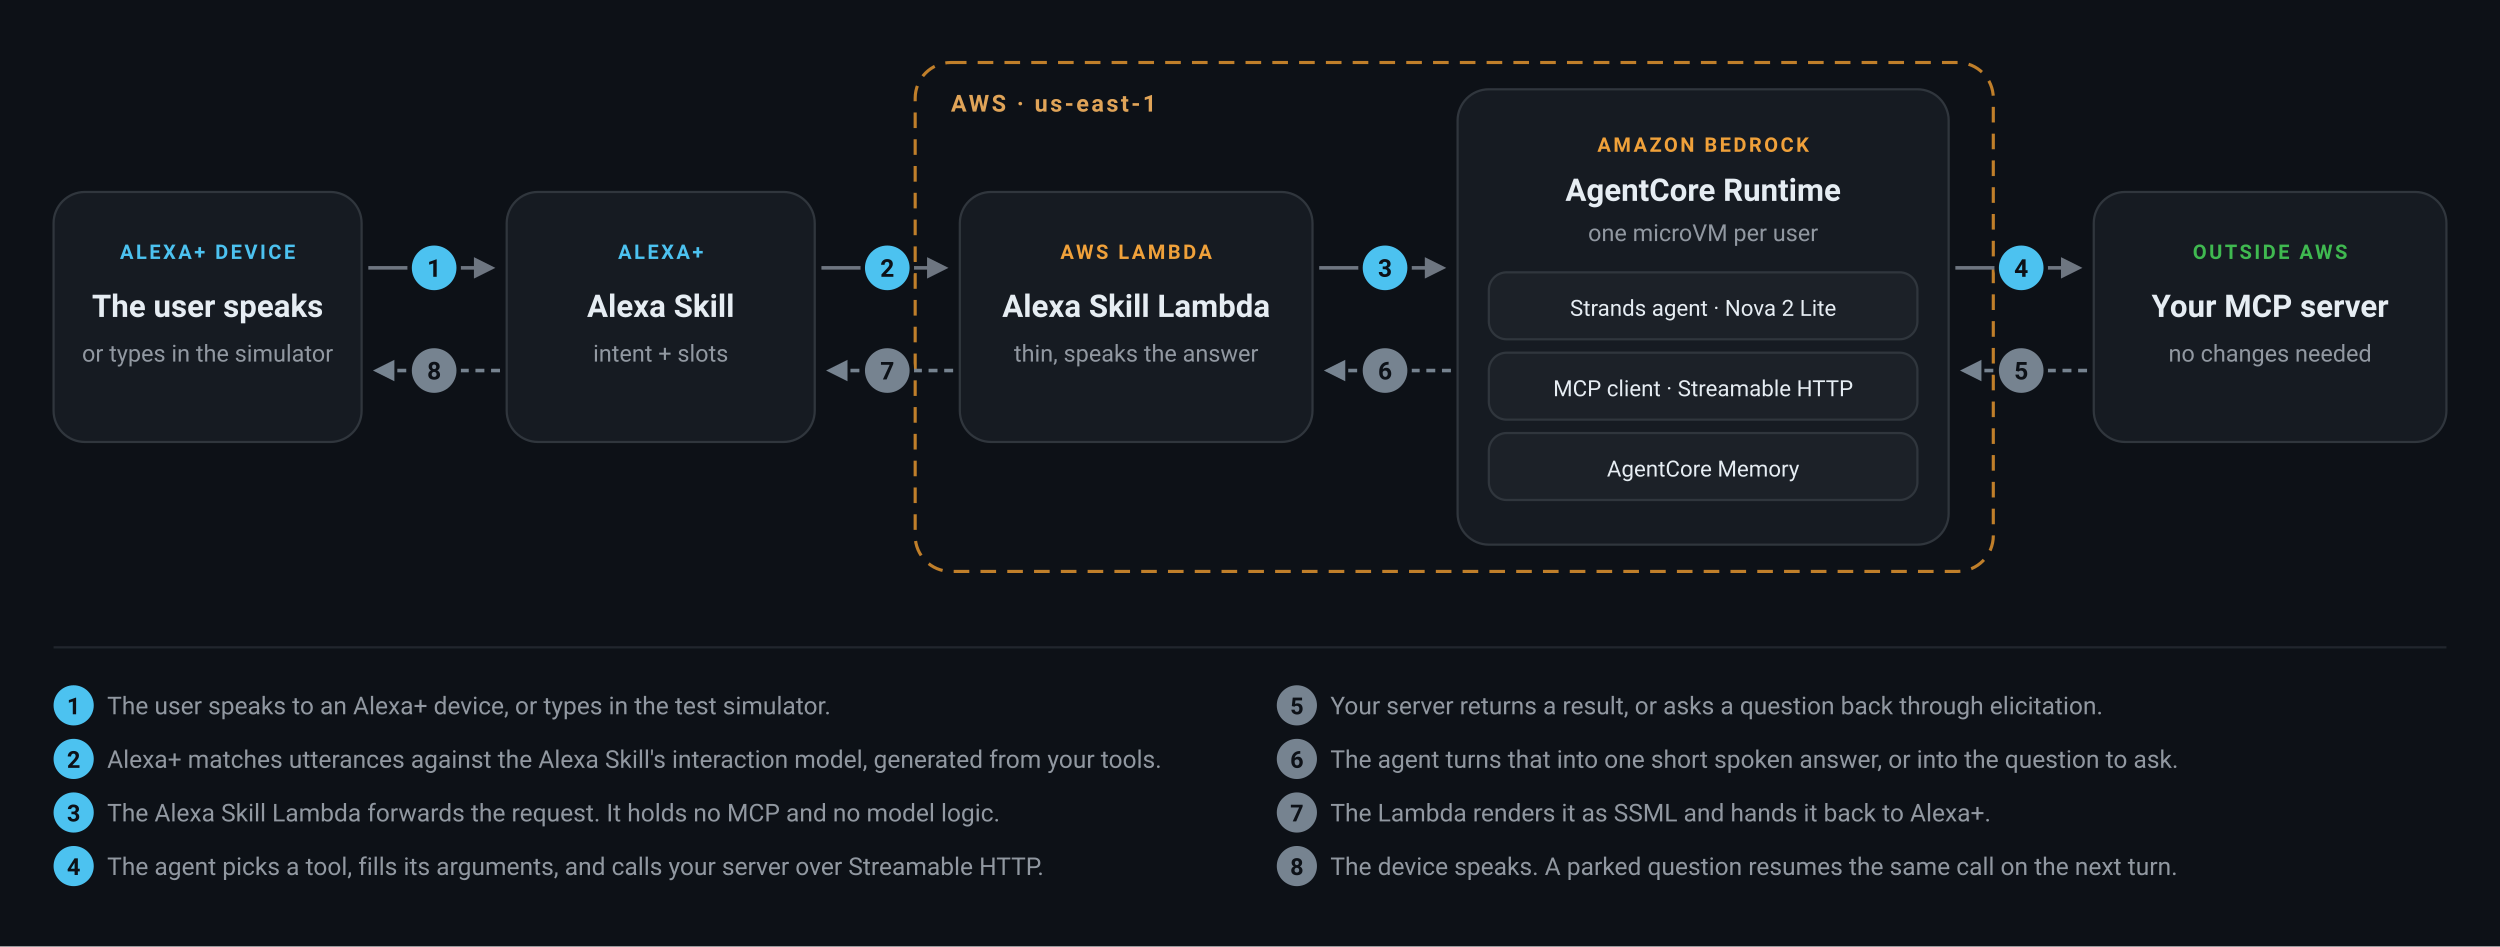
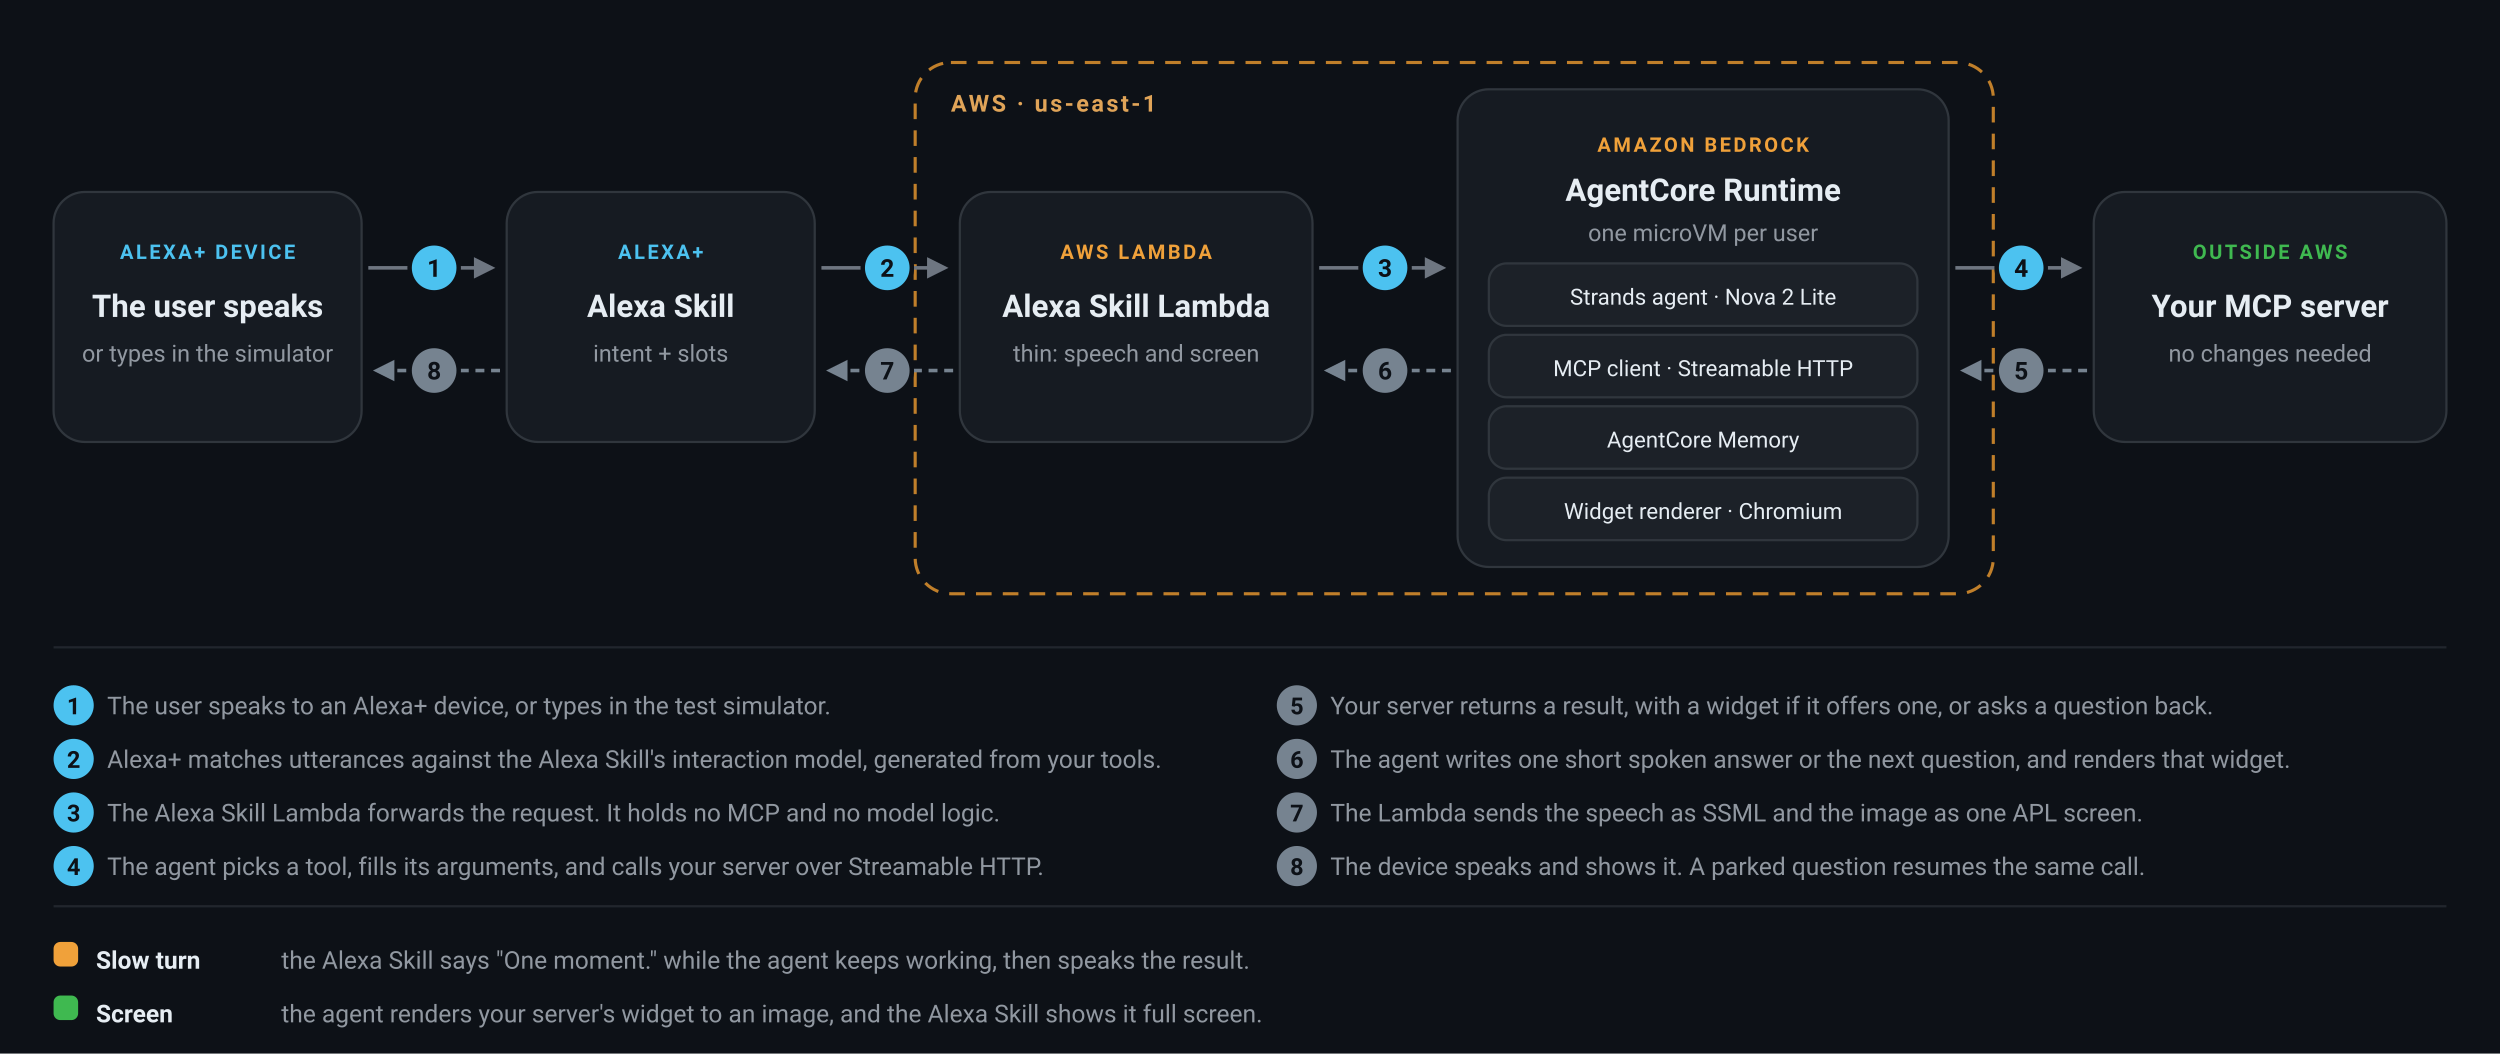
- <svg xmlns="http://www.w3.org/2000/svg" viewBox="0 0 1120 424" width="1120" height="424" role="img" aria-label="The bridge at a glance, left to right: an Alexa+ device, the Alexa Skill, a thin Alexa Skill Lambda and AgentCore Runtime inside AWS us-east-1, and your MCP server outside it. The runtime holds a Strands agent on Nova 2 Lite, an MCP client over Streamable HTTP and AgentCore Memory. Numbered arrows 1 to 4 carry the request rightwards to your server, and arrows 5 to 8 carry the answer back leftwards to the device. A numbered legend below the diagram explains all eight steps.">
-   <rect width="1120" height="424" fill="#0d1117" />
+ <svg xmlns="http://www.w3.org/2000/svg" viewBox="0 0 1120 472" width="1120" height="472" role="img" aria-label="The bridge at a glance, left to right: an Alexa+ device, the Alexa Skill, a thin Alexa Skill Lambda and AgentCore Runtime inside AWS us-east-1, and your MCP server outside it. The runtime holds a Strands agent on Nova 2 Lite, an MCP client over Streamable HTTP, AgentCore Memory and a widget renderer on headless Chromium. Numbered arrows 1 to 4 carry the request rightwards to your server, and arrows 5 to 8 carry the answer back leftwards to the device, as speech and, where the server offers a widget, as an image shown on the screen. A numbered legend below the diagram explains all eight steps, and two callouts under it cover a slow turn, where the Alexa Skill says &quot;One moment.&quot; while the agent keeps working, and a screen, where the agent renders your server's widget to an image the Alexa Skill shows full screen.">
+   <rect width="1120" height="472" fill="#0d1117" />
  <defs>
    <marker id="f" viewBox="0 0 10 10" refX="8" refY="5" markerWidth="6" markerHeight="6" orient="auto">
      <path d="M0 0 L10 5 L0 10 z" fill="#6e7681" />
    </marker>
    <marker id="b" viewBox="0 0 10 10" refX="8" refY="5" markerWidth="6" markerHeight="6" orient="auto">
      <path d="M0 0 L10 5 L0 10 z" fill="#768390" />
    </marker>
  </defs>
  <g font-family="-apple-system, BlinkMacSystemFont, 'Segoe UI', Roboto, Helvetica, Arial, sans-serif">
-     <rect x="410" y="28" width="483" height="228" rx="16" fill="none" stroke="#c07f2a" stroke-dasharray="7 5" stroke-width="1.4" />
+     <rect x="410" y="28" width="483" height="238" rx="16" fill="none" stroke="#c07f2a" stroke-dasharray="7 5" stroke-width="1.4" />
    <text x="426" y="50" font-size="10.5" font-weight="600" letter-spacing="1.1" fill="#e0a458">AWS · us-east-1</text>
    <rect x="24" y="86" width="138" height="112" rx="14" fill="#161b22" stroke="#30363d" />
    <text x="93" y="116" text-anchor="middle" font-size="9" font-weight="600" letter-spacing="1.1" fill="#4cc2f0">ALEXA+ DEVICE</text>
    <text x="93" y="142" text-anchor="middle" font-size="14" font-weight="600" fill="#e6edf3">The user speaks</text>
    <text x="93" y="162" text-anchor="middle" font-size="10.5" fill="#9198a1">or types in the simulator</text>
    <rect x="227" y="86" width="138" height="112" rx="14" fill="#161b22" stroke="#30363d" />
    <text x="296" y="116" text-anchor="middle" font-size="9" font-weight="600" letter-spacing="1.1" fill="#4cc2f0">ALEXA+</text>
    <text x="296" y="142" text-anchor="middle" font-size="14" font-weight="600" fill="#e6edf3">Alexa Skill</text>
    <text x="296" y="162" text-anchor="middle" font-size="10.5" fill="#9198a1">intent + slots</text>
    <rect x="430" y="86" width="158" height="112" rx="14" fill="#161b22" stroke="#30363d" />
    <text x="509" y="116" text-anchor="middle" font-size="9" font-weight="600" letter-spacing="1.1" fill="#f0a13a">AWS LAMBDA</text>
    <text x="509" y="142" text-anchor="middle" font-size="14" font-weight="600" fill="#e6edf3">Alexa Skill Lambda</text>
-     <text x="509" y="162" text-anchor="middle" font-size="10.5" fill="#9198a1">thin, speaks the answer</text>
-     <rect x="653" y="40" width="220" height="204" rx="14" fill="#161b22" stroke="#30363d" />
+     <text x="509" y="162" text-anchor="middle" font-size="10.5" fill="#9198a1">thin: speech and screen</text>
+     <rect x="653" y="40" width="220" height="214" rx="14" fill="#161b22" stroke="#30363d" />
    <text x="763" y="68" text-anchor="middle" font-size="9" font-weight="600" letter-spacing="1.1" fill="#f0a13a">AMAZON BEDROCK</text>
    <text x="763" y="90" text-anchor="middle" font-size="14" font-weight="600" fill="#e6edf3">AgentCore Runtime</text>
    <text x="763" y="108" text-anchor="middle" font-size="10.5" fill="#9198a1">one microVM per user</text>
-     <rect x="667" y="122" width="192" height="30" rx="8" fill="#1c2128" stroke="#30363d" />
-     <text x="763" y="141.5" text-anchor="middle" font-size="10" fill="#e6edf3">Strands agent · Nova 2 Lite</text>
-     <rect x="667" y="158" width="192" height="30" rx="8" fill="#1c2128" stroke="#30363d" />
-     <text x="763" y="177.5" text-anchor="middle" font-size="10" fill="#e6edf3">MCP client · Streamable HTTP</text>
-     <rect x="667" y="194" width="192" height="30" rx="8" fill="#1c2128" stroke="#30363d" />
-     <text x="763" y="213.5" text-anchor="middle" font-size="10" fill="#e6edf3">AgentCore Memory</text>
+     <rect x="667" y="118" width="192" height="28" rx="8" fill="#1c2128" stroke="#30363d" />
+     <text x="763" y="136.5" text-anchor="middle" font-size="10" fill="#e6edf3">Strands agent · Nova 2 Lite</text>
+     <rect x="667" y="150" width="192" height="28" rx="8" fill="#1c2128" stroke="#30363d" />
+     <text x="763" y="168.5" text-anchor="middle" font-size="10" fill="#e6edf3">MCP client · Streamable HTTP</text>
+     <rect x="667" y="182" width="192" height="28" rx="8" fill="#1c2128" stroke="#30363d" />
+     <text x="763" y="200.5" text-anchor="middle" font-size="10" fill="#e6edf3">AgentCore Memory</text>
+     <rect x="667" y="214" width="192" height="28" rx="8" fill="#1c2128" stroke="#30363d" />
+     <text x="763" y="232.5" text-anchor="middle" font-size="10" fill="#e6edf3">Widget renderer · Chromium</text>
    <rect x="938" y="86" width="158" height="112" rx="14" fill="#161b22" stroke="#30363d" />
    <text x="1017" y="116" text-anchor="middle" font-size="9" font-weight="600" letter-spacing="1.1" fill="#3fb950">OUTSIDE AWS</text>
    <text x="1017" y="142" text-anchor="middle" font-size="14" font-weight="600" fill="#e6edf3">Your MCP server</text>
    <text x="1017" y="162" text-anchor="middle" font-size="10.5" fill="#9198a1">no changes needed</text>
    <line x1="165" y1="120" x2="220" y2="120" stroke="#6e7681" stroke-width="1.6" marker-end="url(#f)" />
    <circle cx="194.5" cy="120" r="11" fill="#4cc2f0" stroke="#0d1117" stroke-width="2" />
    <text x="194.5" y="124" text-anchor="middle" font-size="11" font-weight="700" fill="#0d1117">1</text>
    <line x1="224" y1="166" x2="169" y2="166" stroke="#768390" stroke-width="1.6" stroke-dasharray="4 3" marker-end="url(#b)" />
    <circle cx="194.5" cy="166" r="11" fill="#768390" stroke="#0d1117" stroke-width="2" />
    <text x="194.5" y="170" text-anchor="middle" font-size="11" font-weight="700" fill="#0d1117">8</text>
    <line x1="368" y1="120" x2="423" y2="120" stroke="#6e7681" stroke-width="1.6" marker-end="url(#f)" />
    <circle cx="397.5" cy="120" r="11" fill="#4cc2f0" stroke="#0d1117" stroke-width="2" />
    <text x="397.5" y="124" text-anchor="middle" font-size="11" font-weight="700" fill="#0d1117">2</text>
    <line x1="427" y1="166" x2="372" y2="166" stroke="#768390" stroke-width="1.6" stroke-dasharray="4 3" marker-end="url(#b)" />
    <circle cx="397.5" cy="166" r="11" fill="#768390" stroke="#0d1117" stroke-width="2" />
    <text x="397.5" y="170" text-anchor="middle" font-size="11" font-weight="700" fill="#0d1117">7</text>
    <line x1="591" y1="120" x2="646" y2="120" stroke="#6e7681" stroke-width="1.6" marker-end="url(#f)" />
    <circle cx="620.5" cy="120" r="11" fill="#4cc2f0" stroke="#0d1117" stroke-width="2" />
    <text x="620.5" y="124" text-anchor="middle" font-size="11" font-weight="700" fill="#0d1117">3</text>
    <line x1="650" y1="166" x2="595" y2="166" stroke="#768390" stroke-width="1.6" stroke-dasharray="4 3" marker-end="url(#b)" />
    <circle cx="620.5" cy="166" r="11" fill="#768390" stroke="#0d1117" stroke-width="2" />
    <text x="620.5" y="170" text-anchor="middle" font-size="11" font-weight="700" fill="#0d1117">6</text>
    <line x1="876" y1="120" x2="931" y2="120" stroke="#6e7681" stroke-width="1.6" marker-end="url(#f)" />
    <circle cx="905.5" cy="120" r="11" fill="#4cc2f0" stroke="#0d1117" stroke-width="2" />
    <text x="905.5" y="124" text-anchor="middle" font-size="11" font-weight="700" fill="#0d1117">4</text>
    <line x1="935" y1="166" x2="880" y2="166" stroke="#768390" stroke-width="1.6" stroke-dasharray="4 3" marker-end="url(#b)" />
    <circle cx="905.5" cy="166" r="11" fill="#768390" stroke="#0d1117" stroke-width="2" />
    <text x="905.5" y="170" text-anchor="middle" font-size="11" font-weight="700" fill="#0d1117">5</text>
    <line x1="24" y1="290" x2="1096" y2="290" stroke="#21262d" stroke-width="1" />
    <circle cx="33" cy="316" r="9" fill="#4cc2f0" />
    <text x="33" y="320" text-anchor="middle" font-size="10.5" font-weight="700" fill="#0d1117">1</text>
    <text x="48" y="320" font-size="11" fill="#9198a1">The user speaks to an Alexa+ device, or types in the test simulator.</text>
    <circle cx="33" cy="340" r="9" fill="#4cc2f0" />
    <text x="33" y="344" text-anchor="middle" font-size="10.5" font-weight="700" fill="#0d1117">2</text>
    <text x="48" y="344" font-size="11" fill="#9198a1">Alexa+ matches utterances against the Alexa Skill's interaction model, generated from your tools.</text>
    <circle cx="33" cy="364" r="9" fill="#4cc2f0" />
    <text x="33" y="368" text-anchor="middle" font-size="10.5" font-weight="700" fill="#0d1117">3</text>
    <text x="48" y="368" font-size="11" fill="#9198a1">The Alexa Skill Lambda forwards the request. It holds no MCP and no model logic.</text>
    <circle cx="33" cy="388" r="9" fill="#4cc2f0" />
    <text x="33" y="392" text-anchor="middle" font-size="10.5" font-weight="700" fill="#0d1117">4</text>
    <text x="48" y="392" font-size="11" fill="#9198a1">The agent picks a tool, fills its arguments, and calls your server over Streamable HTTP.</text>
    <circle cx="581" cy="316" r="9" fill="#768390" />
    <text x="581" y="320" text-anchor="middle" font-size="10.5" font-weight="700" fill="#0d1117">5</text>
-     <text x="596" y="320" font-size="11" fill="#9198a1">Your server returns a result, or asks a question back through elicitation.</text>
+     <text x="596" y="320" font-size="11" fill="#9198a1">Your server returns a result, with a widget if it offers one, or asks a question back.</text>
    <circle cx="581" cy="340" r="9" fill="#768390" />
    <text x="581" y="344" text-anchor="middle" font-size="10.5" font-weight="700" fill="#0d1117">6</text>
-     <text x="596" y="344" font-size="11" fill="#9198a1">The agent turns that into one short spoken answer, or into the question to ask.</text>
+     <text x="596" y="344" font-size="11" fill="#9198a1">The agent writes one short spoken answer or the next question, and renders that widget.</text>
    <circle cx="581" cy="364" r="9" fill="#768390" />
    <text x="581" y="368" text-anchor="middle" font-size="10.5" font-weight="700" fill="#0d1117">7</text>
-     <text x="596" y="368" font-size="11" fill="#9198a1">The Lambda renders it as SSML and hands it back to Alexa+.</text>
+     <text x="596" y="368" font-size="11" fill="#9198a1">The Lambda sends the speech as SSML and the image as one APL screen.</text>
    <circle cx="581" cy="388" r="9" fill="#768390" />
    <text x="581" y="392" text-anchor="middle" font-size="10.5" font-weight="700" fill="#0d1117">8</text>
-     <text x="596" y="392" font-size="11" fill="#9198a1">The device speaks. A parked question resumes the same call on the next turn.</text>
+     <text x="596" y="392" font-size="11" fill="#9198a1">The device speaks and shows it. A parked question resumes the same call.</text>
+     <line x1="24" y1="406" x2="1096" y2="406" stroke="#21262d" stroke-width="1" />
+     <rect x="24" y="422" width="11" height="11" rx="3" fill="#f0a13a" />
+     <text x="43" y="434" font-size="11" font-weight="600" fill="#e6edf3">Slow turn</text>
+     <text x="126" y="434" font-size="11" fill="#9198a1">the Alexa Skill says "One moment." while the agent keeps working, then speaks the result.</text>
+     <rect x="24" y="446" width="11" height="11" rx="3" fill="#3fb950" />
+     <text x="43" y="458" font-size="11" font-weight="600" fill="#e6edf3">Screen</text>
+     <text x="126" y="458" font-size="11" fill="#9198a1">the agent renders your server's widget to an image, and the Alexa Skill shows it full screen.</text>
  </g>
</svg>
